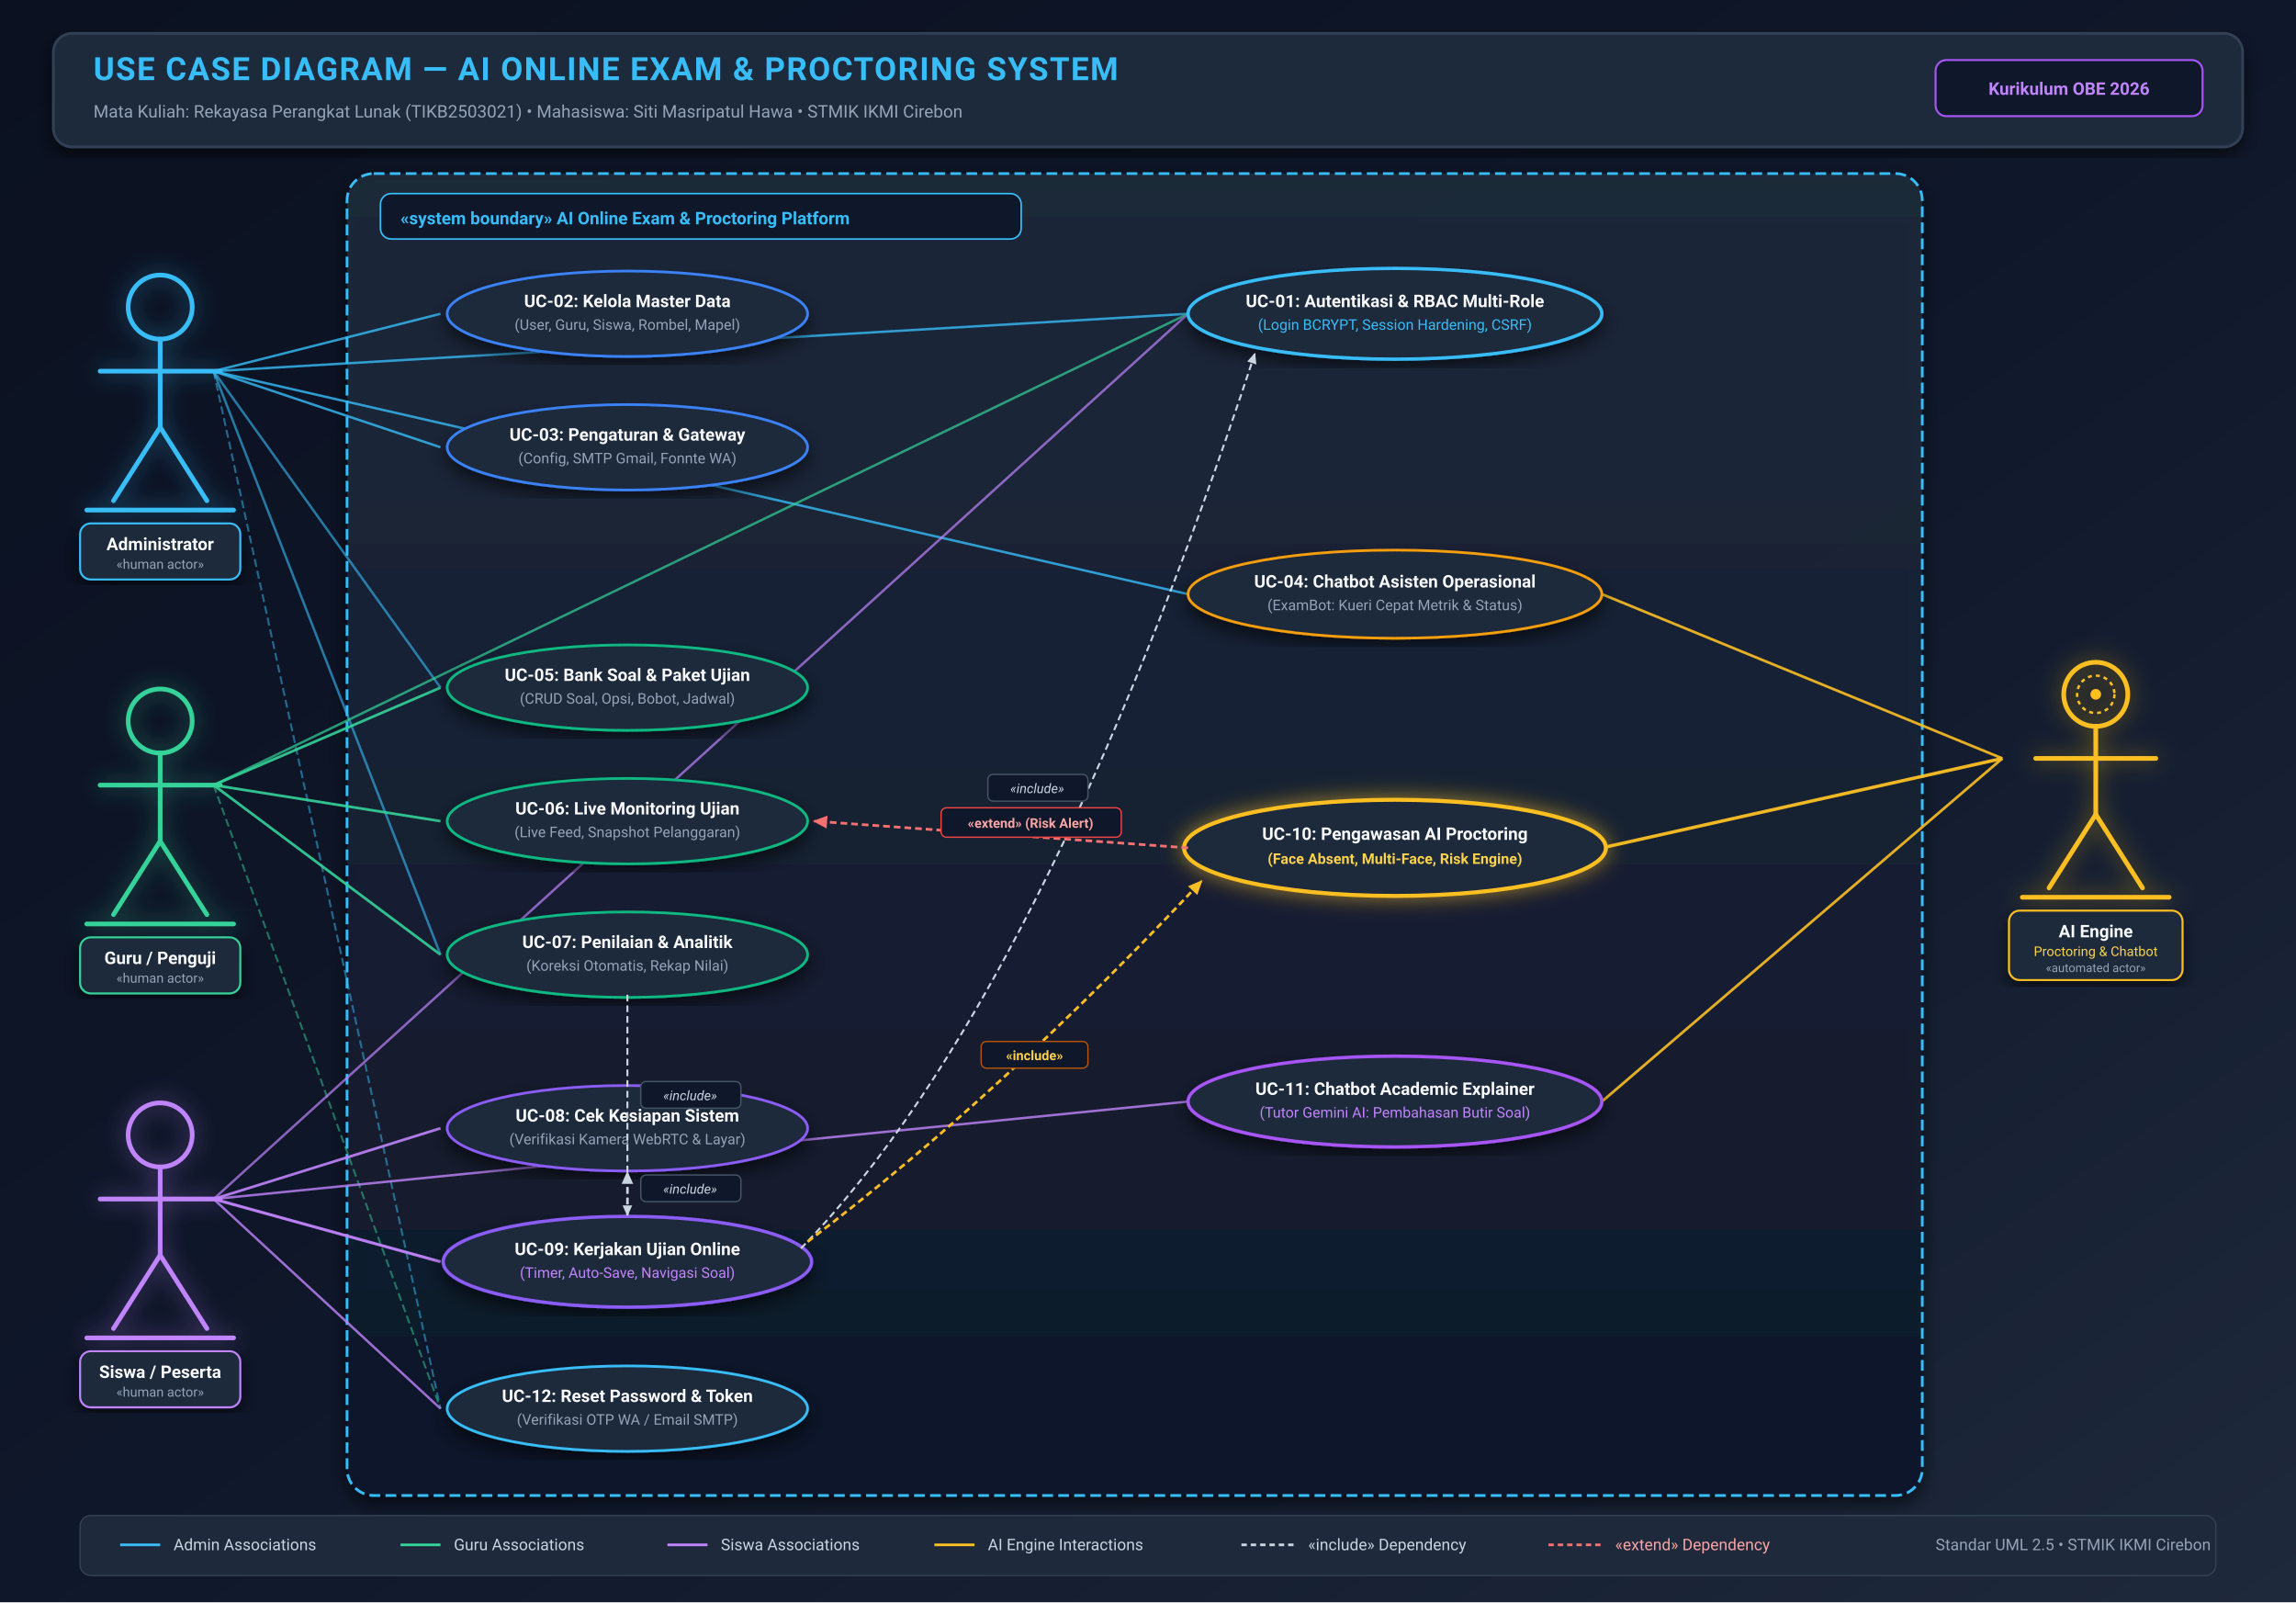
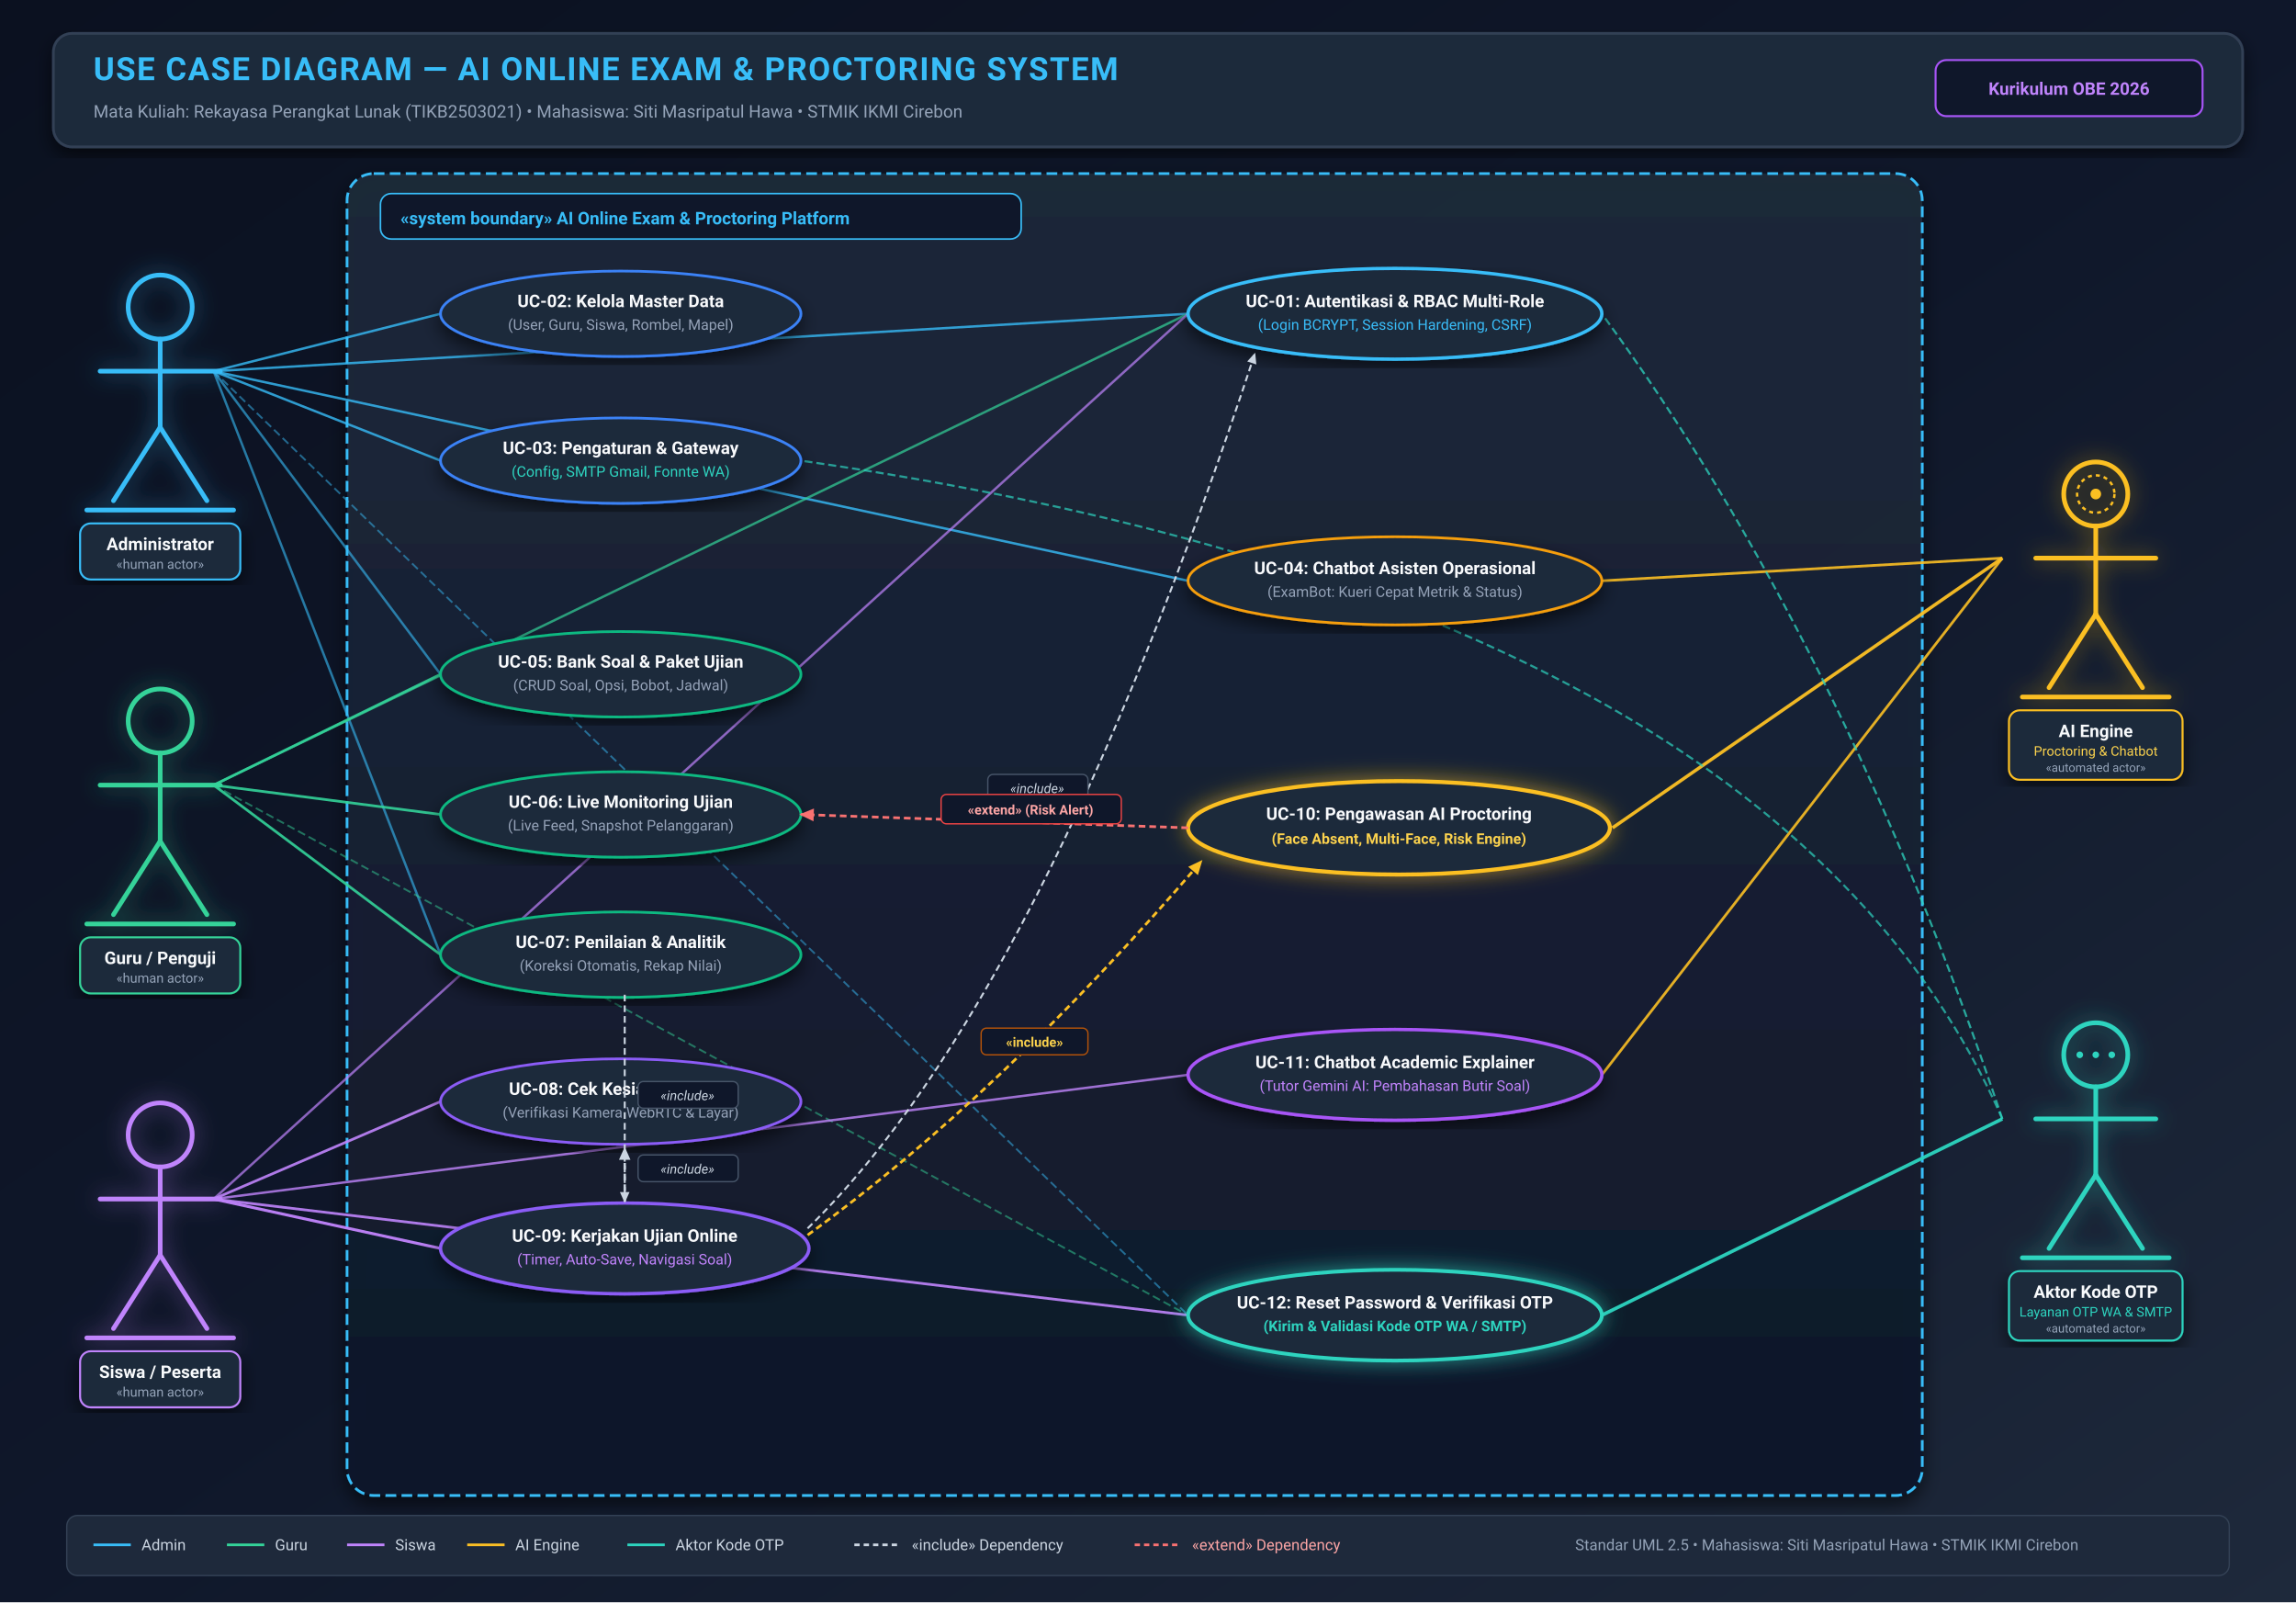
<svg xmlns="http://www.w3.org/2000/svg" viewBox="0 0 1720 1200" width="100%" height="100%" style="background:#0b1120; font-family:'Segoe UI',Roboto,Helvetica,sans-serif;">
  <defs>
    <linearGradient id="bgGrad" x1="0%" y1="0%" x2="100%" y2="100%">
      <stop offset="0%" stop-color="#0b1120" />
      <stop offset="50%" stop-color="#0f172a" />
      <stop offset="100%" stop-color="#1e293b" />
    </linearGradient>
    <linearGradient id="sysGrad" x1="0%" y1="0%" x2="0%" y2="100%">
      <stop offset="0%" stop-color="#1e293b" stop-opacity="0.95" />
      <stop offset="100%" stop-color="#0f172a" stop-opacity="0.98" />
    </linearGradient>
    <filter id="shadow" x="-10%" y="-10%" width="120%" height="120%">
      <feDropShadow dx="0" dy="6" stdDeviation="7" flood-color="#000" flood-opacity="0.6" />
    </filter>
    <filter id="glowPurple" x="-30%" y="-30%" width="160%" height="160%">
      <feDropShadow dx="0" dy="0" stdDeviation="8" flood-color="#c084fc" flood-opacity="0.6" />
    </filter>
    <filter id="glowBlue" x="-30%" y="-30%" width="160%" height="160%">
      <feDropShadow dx="0" dy="0" stdDeviation="8" flood-color="#38bdf8" flood-opacity="0.6" />
    </filter>
    <filter id="glowGreen" x="-30%" y="-30%" width="160%" height="160%">
      <feDropShadow dx="0" dy="0" stdDeviation="8" flood-color="#34d399" flood-opacity="0.6" />
    </filter>
    <filter id="glowAmber" x="-30%" y="-30%" width="160%" height="160%">
      <feDropShadow dx="0" dy="0" stdDeviation="8" flood-color="#fbbf24" flood-opacity="0.6" />
    </filter>
+     <filter id="glowTeal" x="-30%" y="-30%" width="160%" height="160%">
+       <feDropShadow dx="0" dy="0" stdDeviation="8" flood-color="#2dd4bf" flood-opacity="0.65" />
+     </filter>
    <marker id="arrowInclude" viewBox="0 0 10 10" refX="8" refY="5" markerWidth="6" markerHeight="6" orient="auto-start-reverse">
      <path d="M 0 1 L 9 5 L 0 9 z" fill="#cbd5e1" />
    </marker>
    <marker id="arrowExtend" viewBox="0 0 10 10" refX="8" refY="5" markerWidth="6" markerHeight="6" orient="auto-start-reverse">
      <path d="M 0 1 L 9 5 L 0 9 z" fill="#f87171" />
    </marker>
    <marker id="arrowGold" viewBox="0 0 10 10" refX="8" refY="5" markerWidth="6" markerHeight="6" orient="auto-start-reverse">
      <path d="M 0 1 L 9 5 L 0 9 z" fill="#fbbf24" />
+     </marker>
+     <marker id="arrowTeal" viewBox="0 0 10 10" refX="8" refY="5" markerWidth="6" markerHeight="6" orient="auto-start-reverse">
+       <path d="M 0 1 L 9 5 L 0 9 z" fill="#2dd4bf" />
    </marker>
  </defs>
  <rect width="1720" height="1200" fill="url(#bgGrad)" />
  <rect x="40" y="25" width="1640" height="85" rx="14" fill="#1e293b" stroke="#334155" stroke-width="2" filter="url(#shadow)" />
  <text x="70" y="60" fill="#38bdf8" font-size="24" font-weight="bold" letter-spacing="1">USE CASE DIAGRAM — AI ONLINE EXAM &amp; PROCTORING SYSTEM</text>
  <text x="70" y="88" fill="#94a3b8" font-size="13">Mata Kuliah: Rekayasa Perangkat Lunak (TIKB2503021) • Mahasiswa: Siti Masripatul Hawa • STMIK IKMI Cirebon</text>
  <rect x="1450" y="45" width="200" height="42" rx="8" fill="#0f172a" stroke="#a855f7" stroke-width="1.5" />
  <text x="1550" y="71" fill="#c084fc" font-size="13" font-weight="bold" text-anchor="middle">Kurikulum OBE 2026</text>
  <rect x="260" y="130" width="1180" height="990" rx="20" fill="url(#sysGrad)" stroke="#38bdf8" stroke-width="2" stroke-dasharray="8 4" filter="url(#shadow)" />
  <rect x="285" y="145" width="480" height="34" rx="8" fill="#0f172a" stroke="#38bdf8" stroke-width="1.2" />
  <text x="300" y="168" fill="#38bdf8" font-size="13" font-weight="bold">«system boundary» AI Online Exam &amp; Proctoring Platform</text>
  <g transform="translate(50, 190)" filter="url(#glowBlue)">
    <circle cx="70" cy="40" r="24" fill="none" stroke="#38bdf8" stroke-width="3.5" stroke-linecap="round" />
    <line x1="70" y1="64" x2="70" y2="130" stroke="#38bdf8" stroke-width="3.5" stroke-linecap="round" />
    <line x1="25" y1="88" x2="115" y2="88" stroke="#38bdf8" stroke-width="3.5" stroke-linecap="round" />
    <line x1="70" y1="130" x2="35" y2="185" stroke="#38bdf8" stroke-width="3.5" stroke-linecap="round" />
    <line x1="70" y1="130" x2="105" y2="185" stroke="#38bdf8" stroke-width="3.5" stroke-linecap="round" />
    <line x1="15" y1="192" x2="125" y2="192" stroke="#38bdf8" stroke-width="3.5" stroke-linecap="round" />
  </g>
  <g transform="translate(50, 190)">
    <rect x="10" y="202" width="120" height="42" rx="8" fill="#1e293b" stroke="#38bdf8" stroke-width="1.5" filter="url(#shadow)" />
    <text x="70" y="222" fill="#f8fafc" font-size="13" font-weight="bold" text-anchor="middle">Administrator</text>
    <text x="70" y="236" fill="#94a3b8" font-size="10" text-anchor="middle">«human actor»</text>
  </g>
  <g transform="translate(50, 500)" filter="url(#glowGreen)">
    <circle cx="70" cy="40" r="24" fill="none" stroke="#34d399" stroke-width="3.5" stroke-linecap="round" />
    <line x1="70" y1="64" x2="70" y2="130" stroke="#34d399" stroke-width="3.5" stroke-linecap="round" />
    <line x1="25" y1="88" x2="115" y2="88" stroke="#34d399" stroke-width="3.5" stroke-linecap="round" />
    <line x1="70" y1="130" x2="35" y2="185" stroke="#34d399" stroke-width="3.5" stroke-linecap="round" />
    <line x1="70" y1="130" x2="105" y2="185" stroke="#34d399" stroke-width="3.5" stroke-linecap="round" />
    <line x1="15" y1="192" x2="125" y2="192" stroke="#34d399" stroke-width="3.5" stroke-linecap="round" />
  </g>
  <g transform="translate(50, 500)">
    <rect x="10" y="202" width="120" height="42" rx="8" fill="#1e293b" stroke="#34d399" stroke-width="1.5" filter="url(#shadow)" />
    <text x="70" y="222" fill="#f8fafc" font-size="13" font-weight="bold" text-anchor="middle">Guru / Penguji</text>
    <text x="70" y="236" fill="#94a3b8" font-size="10" text-anchor="middle">«human actor»</text>
  </g>
  <g transform="translate(50, 810)" filter="url(#glowPurple)">
    <circle cx="70" cy="40" r="24" fill="none" stroke="#c084fc" stroke-width="3.5" stroke-linecap="round" />
    <line x1="70" y1="64" x2="70" y2="130" stroke="#c084fc" stroke-width="3.5" stroke-linecap="round" />
    <line x1="25" y1="88" x2="115" y2="88" stroke="#c084fc" stroke-width="3.5" stroke-linecap="round" />
    <line x1="70" y1="130" x2="35" y2="185" stroke="#c084fc" stroke-width="3.5" stroke-linecap="round" />
    <line x1="70" y1="130" x2="105" y2="185" stroke="#c084fc" stroke-width="3.5" stroke-linecap="round" />
    <line x1="15" y1="192" x2="125" y2="192" stroke="#c084fc" stroke-width="3.5" stroke-linecap="round" />
  </g>
  <g transform="translate(50, 810)">
    <rect x="10" y="202" width="120" height="42" rx="8" fill="#1e293b" stroke="#c084fc" stroke-width="1.5" filter="url(#shadow)" />
    <text x="70" y="222" fill="#f8fafc" font-size="13" font-weight="bold" text-anchor="middle">Siswa / Peserta</text>
    <text x="70" y="236" fill="#94a3b8" font-size="10" text-anchor="middle">«human actor»</text>
  </g>
-   <g transform="translate(1500, 480)" filter="url(#glowAmber)">
+   <g transform="translate(1500, 330)" filter="url(#glowAmber)">
    <circle cx="70" cy="40" r="24" fill="none" stroke="#fbbf24" stroke-width="3.5" stroke-linecap="round" />
    <circle cx="70" cy="40" r="14" fill="none" stroke="#fbbf24" stroke-width="1.8" stroke-dasharray="3 3" />
    <circle cx="70" cy="40" r="4" fill="#fbbf24" />
    <line x1="70" y1="64" x2="70" y2="130" stroke="#fbbf24" stroke-width="3.5" stroke-linecap="round" />
    <line x1="25" y1="88" x2="115" y2="88" stroke="#fbbf24" stroke-width="3.5" stroke-linecap="round" />
    <line x1="70" y1="130" x2="35" y2="185" stroke="#fbbf24" stroke-width="3.5" stroke-linecap="round" />
    <line x1="70" y1="130" x2="105" y2="185" stroke="#fbbf24" stroke-width="3.5" stroke-linecap="round" />
    <line x1="15" y1="192" x2="125" y2="192" stroke="#fbbf24" stroke-width="3.5" stroke-linecap="round" />
  </g>
-   <g transform="translate(1500, 480)">
+   <g transform="translate(1500, 330)">
    <rect x="5" y="202" width="130" height="52" rx="8" fill="#1e293b" stroke="#fbbf24" stroke-width="1.5" filter="url(#shadow)" />
    <text x="70" y="222" fill="#f8fafc" font-size="13" font-weight="bold" text-anchor="middle">AI Engine</text>
    <text x="70" y="236" fill="#fcd34d" font-size="10" text-anchor="middle">Proctoring &amp; Chatbot</text>
    <text x="70" y="248" fill="#94a3b8" font-size="9" text-anchor="middle">«automated actor»</text>
  </g>
+   <g transform="translate(1500, 750)" filter="url(#glowTeal)">
+     <circle cx="70" cy="40" r="24" fill="none" stroke="#2dd4bf" stroke-width="3.5" stroke-linecap="round" />
+     <circle cx="58" cy="40" r="2.5" fill="#2dd4bf" />
+     <circle cx="70" cy="40" r="2.5" fill="#2dd4bf" />
+     <circle cx="82" cy="40" r="2.5" fill="#2dd4bf" />
+     <line x1="70" y1="64" x2="70" y2="130" stroke="#2dd4bf" stroke-width="3.5" stroke-linecap="round" />
+     <line x1="25" y1="88" x2="115" y2="88" stroke="#2dd4bf" stroke-width="3.5" stroke-linecap="round" />
+     <line x1="70" y1="130" x2="35" y2="185" stroke="#2dd4bf" stroke-width="3.5" stroke-linecap="round" />
+     <line x1="70" y1="130" x2="105" y2="185" stroke="#2dd4bf" stroke-width="3.5" stroke-linecap="round" />
+     <line x1="15" y1="192" x2="125" y2="192" stroke="#2dd4bf" stroke-width="3.5" stroke-linecap="round" />
+   </g>
+   <g transform="translate(1500, 750)">
+     <rect x="5" y="202" width="130" height="52" rx="8" fill="#1e293b" stroke="#2dd4bf" stroke-width="1.5" filter="url(#shadow)" />
+     <text x="70" y="222" fill="#f8fafc" font-size="13" font-weight="bold" text-anchor="middle">Aktor Kode OTP</text>
+     <text x="70" y="236" fill="#2dd4bf" font-size="10" text-anchor="middle">Layanan OTP WA &amp; SMTP</text>
+     <text x="70" y="248" fill="#94a3b8" font-size="9" text-anchor="middle">«automated actor»</text>
+   </g>
  <line x1="160" y1="278" x2="330" y2="235" stroke="#38bdf8" stroke-width="1.8" stroke-opacity="0.8" />
-   <line x1="160" y1="278" x2="330" y2="335" stroke="#38bdf8" stroke-width="1.8" stroke-opacity="0.8" />
+   <line x1="160" y1="278" x2="330" y2="345" stroke="#38bdf8" stroke-width="1.8" stroke-opacity="0.8" />
  <line x1="160" y1="278" x2="890" y2="235" stroke="#38bdf8" stroke-width="1.8" stroke-opacity="0.8" />
-   <line x1="160" y1="278" x2="890" y2="445" stroke="#38bdf8" stroke-width="1.8" stroke-opacity="0.8" />
-   <line x1="160" y1="278" x2="330" y2="515" stroke="#38bdf8" stroke-width="1.8" stroke-opacity="0.6" />
+   <line x1="160" y1="278" x2="890" y2="435" stroke="#38bdf8" stroke-width="1.8" stroke-opacity="0.8" />
+   <line x1="160" y1="278" x2="330" y2="505" stroke="#38bdf8" stroke-width="1.8" stroke-opacity="0.6" />
  <line x1="160" y1="278" x2="330" y2="715" stroke="#38bdf8" stroke-width="1.8" stroke-opacity="0.6" />
-   <line x1="160" y1="278" x2="330" y2="1055" stroke="#38bdf8" stroke-width="1.5" stroke-dasharray="6 3" stroke-opacity="0.5" />
+   <line x1="160" y1="278" x2="890" y2="985" stroke="#38bdf8" stroke-width="1.4" stroke-dasharray="6 3" stroke-opacity="0.5" />
  <line x1="160" y1="588" x2="890" y2="235" stroke="#34d399" stroke-width="1.8" stroke-opacity="0.7" />
-   <line x1="160" y1="588" x2="330" y2="515" stroke="#34d399" stroke-width="2" stroke-opacity="0.9" />
-   <line x1="160" y1="588" x2="330" y2="615" stroke="#34d399" stroke-width="2" stroke-opacity="0.9" />
+   <line x1="160" y1="588" x2="330" y2="505" stroke="#34d399" stroke-width="2" stroke-opacity="0.9" />
+   <line x1="160" y1="588" x2="330" y2="610" stroke="#34d399" stroke-width="2" stroke-opacity="0.9" />
  <line x1="160" y1="588" x2="330" y2="715" stroke="#34d399" stroke-width="2" stroke-opacity="0.9" />
-   <line x1="160" y1="588" x2="330" y2="1055" stroke="#34d399" stroke-width="1.5" stroke-dasharray="6 3" stroke-opacity="0.5" />
+   <line x1="160" y1="588" x2="890" y2="985" stroke="#34d399" stroke-width="1.4" stroke-dasharray="6 3" stroke-opacity="0.5" />
  <line x1="160" y1="898" x2="890" y2="235" stroke="#c084fc" stroke-width="1.8" stroke-opacity="0.7" />
-   <line x1="160" y1="898" x2="330" y2="845" stroke="#c084fc" stroke-width="2" stroke-opacity="0.9" />
-   <line x1="160" y1="898" x2="330" y2="945" stroke="#c084fc" stroke-width="2.2" stroke-opacity="0.95" />
-   <line x1="160" y1="898" x2="890" y2="825" stroke="#c084fc" stroke-width="1.8" stroke-opacity="0.8" />
-   <line x1="160" y1="898" x2="330" y2="1055" stroke="#c084fc" stroke-width="1.8" stroke-opacity="0.8" />
-   <line x1="1500" y1="568" x2="1200" y2="445" stroke="#fbbf24" stroke-width="2" stroke-opacity="0.9" />
-   <line x1="1500" y1="568" x2="1200" y2="635" stroke="#fbbf24" stroke-width="2.5" stroke-opacity="0.95" />
-   <line x1="1500" y1="568" x2="1200" y2="825" stroke="#fbbf24" stroke-width="2" stroke-opacity="0.9" />
+   <line x1="160" y1="898" x2="330" y2="825" stroke="#c084fc" stroke-width="2" stroke-opacity="0.9" />
+   <line x1="160" y1="898" x2="330" y2="935" stroke="#c084fc" stroke-width="2.2" stroke-opacity="0.95" />
+   <line x1="160" y1="898" x2="890" y2="805" stroke="#c084fc" stroke-width="1.8" stroke-opacity="0.8" />
+   <line x1="160" y1="898" x2="890" y2="985" stroke="#c084fc" stroke-width="2" stroke-opacity="0.9" />
+   <line x1="1500" y1="418" x2="1200" y2="435" stroke="#fbbf24" stroke-width="2" stroke-opacity="0.9" />
+   <line x1="1500" y1="418" x2="1208" y2="620" stroke="#fbbf24" stroke-width="2.5" stroke-opacity="0.95" />
+   <line x1="1500" y1="418" x2="1200" y2="805" stroke="#fbbf24" stroke-width="2" stroke-opacity="0.9" />
+   <line x1="1500" y1="838" x2="1200" y2="985" stroke="#2dd4bf" stroke-width="2.6" stroke-opacity="0.95" />
+   <path d="M 1500 838 Q 1330 450 600 345" fill="none" stroke="#2dd4bf" stroke-width="1.6" stroke-dasharray="6 3" stroke-opacity="0.7" />
+   <path d="M 1500 838 Q 1380 480 1200 235" fill="none" stroke="#2dd4bf" stroke-width="1.6" stroke-dasharray="6 3" stroke-opacity="0.75" />
  <g transform="translate(330, 200)" filter="url(#shadow)">
-     <ellipse cx="140" cy="35" rx="135" ry="32" fill="#1e293b" stroke="#3b82f6" stroke-width="2" />
-     <text x="140" y="30" fill="#f8fafc" font-size="13" font-weight="bold" text-anchor="middle">UC-02: Kelola Master Data</text>
-     <text x="140" y="47" fill="#94a3b8" font-size="11" text-anchor="middle">(User, Guru, Siswa, Rombel, Mapel)</text>
-   </g>
-   <g transform="translate(330, 300)" filter="url(#shadow)">
-     <ellipse cx="140" cy="35" rx="135" ry="32" fill="#1e293b" stroke="#3b82f6" stroke-width="2" />
-     <text x="140" y="30" fill="#f8fafc" font-size="13" font-weight="bold" text-anchor="middle">UC-03: Pengaturan &amp; Gateway</text>
-     <text x="140" y="47" fill="#94a3b8" font-size="11" text-anchor="middle">(Config, SMTP Gmail, Fonnte WA)</text>
-   </g>
-   <g transform="translate(330, 480)" filter="url(#shadow)">
-     <ellipse cx="140" cy="35" rx="135" ry="32" fill="#1e293b" stroke="#10b981" stroke-width="2" />
-     <text x="140" y="30" fill="#f8fafc" font-size="13" font-weight="bold" text-anchor="middle">UC-05: Bank Soal &amp; Paket Ujian</text>
-     <text x="140" y="47" fill="#94a3b8" font-size="11" text-anchor="middle">(CRUD Soal, Opsi, Bobot, Jadwal)</text>
-   </g>
-   <g transform="translate(330, 580)" filter="url(#shadow)">
-     <ellipse cx="140" cy="35" rx="135" ry="32" fill="#1e293b" stroke="#10b981" stroke-width="2" />
-     <text x="140" y="30" fill="#f8fafc" font-size="13" font-weight="bold" text-anchor="middle">UC-06: Live Monitoring Ujian</text>
-     <text x="140" y="47" fill="#94a3b8" font-size="11" text-anchor="middle">(Live Feed, Snapshot Pelanggaran)</text>
+     <ellipse cx="135" cy="35" rx="135" ry="32" fill="#1e293b" stroke="#3b82f6" stroke-width="2" />
+     <text x="135" y="30" fill="#f8fafc" font-size="13" font-weight="bold" text-anchor="middle">UC-02: Kelola Master Data</text>
+     <text x="135" y="47" fill="#94a3b8" font-size="11" text-anchor="middle">(User, Guru, Siswa, Rombel, Mapel)</text>
+   </g>
+   <g transform="translate(330, 310)" filter="url(#shadow)">
+     <ellipse cx="135" cy="35" rx="135" ry="32" fill="#1e293b" stroke="#3b82f6" stroke-width="2" />
+     <text x="135" y="30" fill="#f8fafc" font-size="13" font-weight="bold" text-anchor="middle">UC-03: Pengaturan &amp; Gateway</text>
+     <text x="135" y="47" fill="#2dd4bf" font-size="11" text-anchor="middle">(Config, SMTP Gmail, Fonnte WA)</text>
+   </g>
+   <g transform="translate(330, 470)" filter="url(#shadow)">
+     <ellipse cx="135" cy="35" rx="135" ry="32" fill="#1e293b" stroke="#10b981" stroke-width="2" />
+     <text x="135" y="30" fill="#f8fafc" font-size="13" font-weight="bold" text-anchor="middle">UC-05: Bank Soal &amp; Paket Ujian</text>
+     <text x="135" y="47" fill="#94a3b8" font-size="11" text-anchor="middle">(CRUD Soal, Opsi, Bobot, Jadwal)</text>
+   </g>
+   <g transform="translate(330, 575)" filter="url(#shadow)">
+     <ellipse cx="135" cy="35" rx="135" ry="32" fill="#1e293b" stroke="#10b981" stroke-width="2" />
+     <text x="135" y="30" fill="#f8fafc" font-size="13" font-weight="bold" text-anchor="middle">UC-06: Live Monitoring Ujian</text>
+     <text x="135" y="47" fill="#94a3b8" font-size="11" text-anchor="middle">(Live Feed, Snapshot Pelanggaran)</text>
  </g>
  <g transform="translate(330, 680)" filter="url(#shadow)">
-     <ellipse cx="140" cy="35" rx="135" ry="32" fill="#1e293b" stroke="#10b981" stroke-width="2" />
-     <text x="140" y="30" fill="#f8fafc" font-size="13" font-weight="bold" text-anchor="middle">UC-07: Penilaian &amp; Analitik</text>
-     <text x="140" y="47" fill="#94a3b8" font-size="11" text-anchor="middle">(Koreksi Otomatis, Rekap Nilai)</text>
-   </g>
-   <g transform="translate(330, 810)" filter="url(#shadow)">
-     <ellipse cx="140" cy="35" rx="135" ry="32" fill="#1e293b" stroke="#8b5cf6" stroke-width="2" />
-     <text x="140" y="30" fill="#f8fafc" font-size="13" font-weight="bold" text-anchor="middle">UC-08: Cek Kesiapan Sistem</text>
-     <text x="140" y="47" fill="#94a3b8" font-size="11" text-anchor="middle">(Verifikasi Kamera WebRTC &amp; Layar)</text>
-   </g>
-   <g transform="translate(330, 910)" filter="url(#shadow)">
-     <ellipse cx="140" cy="35" rx="138" ry="34" fill="#1e293b" stroke="#8b5cf6" stroke-width="2.5" />
-     <text x="140" y="30" fill="#f8fafc" font-size="13" font-weight="bold" text-anchor="middle">UC-09: Kerjakan Ujian Online</text>
-     <text x="140" y="47" fill="#c084fc" font-size="11" text-anchor="middle">(Timer, Auto-Save, Navigasi Soal)</text>
-   </g>
-   <g transform="translate(330, 1020)" filter="url(#shadow)">
-     <ellipse cx="140" cy="35" rx="135" ry="32" fill="#1e293b" stroke="#38bdf8" stroke-width="2" />
-     <text x="140" y="30" fill="#f8fafc" font-size="13" font-weight="bold" text-anchor="middle">UC-12: Reset Password &amp; Token</text>
-     <text x="140" y="47" fill="#94a3b8" font-size="11" text-anchor="middle">(Verifikasi OTP WA / Email SMTP)</text>
+     <ellipse cx="135" cy="35" rx="135" ry="32" fill="#1e293b" stroke="#10b981" stroke-width="2" />
+     <text x="135" y="30" fill="#f8fafc" font-size="13" font-weight="bold" text-anchor="middle">UC-07: Penilaian &amp; Analitik</text>
+     <text x="135" y="47" fill="#94a3b8" font-size="11" text-anchor="middle">(Koreksi Otomatis, Rekap Nilai)</text>
+   </g>
+   <g transform="translate(330, 790)" filter="url(#shadow)">
+     <ellipse cx="135" cy="35" rx="135" ry="32" fill="#1e293b" stroke="#8b5cf6" stroke-width="2" />
+     <text x="135" y="30" fill="#f8fafc" font-size="13" font-weight="bold" text-anchor="middle">UC-08: Cek Kesiapan Sistem</text>
+     <text x="135" y="47" fill="#94a3b8" font-size="11" text-anchor="middle">(Verifikasi Kamera WebRTC &amp; Layar)</text>
+   </g>
+   <g transform="translate(330, 900)" filter="url(#shadow)">
+     <ellipse cx="138" cy="35" rx="138" ry="34" fill="#1e293b" stroke="#8b5cf6" stroke-width="2.5" />
+     <text x="138" y="30" fill="#f8fafc" font-size="13" font-weight="bold" text-anchor="middle">UC-09: Kerjakan Ujian Online</text>
+     <text x="138" y="47" fill="#c084fc" font-size="11" text-anchor="middle">(Timer, Auto-Save, Navigasi Soal)</text>
  </g>
  <g transform="translate(890, 200)" filter="url(#shadow)">
    <ellipse cx="155" cy="35" rx="155" ry="34" fill="#1e293b" stroke="#38bdf8" stroke-width="2.5" />
    <text x="155" y="30" fill="#f8fafc" font-size="13" font-weight="bold" text-anchor="middle">UC-01: Autentikasi &amp; RBAC Multi-Role</text>
    <text x="155" y="47" fill="#38bdf8" font-size="11" text-anchor="middle">(Login BCRYPT, Session Hardening, CSRF)</text>
  </g>
-   <g transform="translate(890, 410)" filter="url(#shadow)">
+   <g transform="translate(890, 400)" filter="url(#shadow)">
    <ellipse cx="155" cy="35" rx="155" ry="33" fill="#1e293b" stroke="#f59e0b" stroke-width="2" />
    <text x="155" y="30" fill="#f8fafc" font-size="13" font-weight="bold" text-anchor="middle">UC-04: Chatbot Asisten Operasional</text>
    <text x="155" y="47" fill="#94a3b8" font-size="11" text-anchor="middle">(ExamBot: Kueri Cepat Metrik &amp; Status)</text>
  </g>
-   <g transform="translate(890, 600)" filter="url(#glowAmber)">
-     <ellipse cx="155" cy="35" rx="158" ry="36" fill="#1e293b" stroke="#fbbf24" stroke-width="3" />
-     <text x="155" y="29" fill="#f8fafc" font-size="13" font-weight="bold" text-anchor="middle">UC-10: Pengawasan AI Proctoring</text>
-     <text x="155" y="47" fill="#fcd34d" font-size="11" font-weight="600" text-anchor="middle">(Face Absent, Multi-Face, Risk Engine)</text>
-   </g>
-   <g transform="translate(890, 790)" filter="url(#shadow)">
+   <g transform="translate(890, 585)" filter="url(#glowAmber)">
+     <ellipse cx="158" cy="35" rx="158" ry="35" fill="#1e293b" stroke="#fbbf24" stroke-width="3" />
+     <text x="158" y="29" fill="#f8fafc" font-size="13" font-weight="bold" text-anchor="middle">UC-10: Pengawasan AI Proctoring</text>
+     <text x="158" y="47" fill="#fcd34d" font-size="11" font-weight="600" text-anchor="middle">(Face Absent, Multi-Face, Risk Engine)</text>
+   </g>
+   <g transform="translate(890, 770)" filter="url(#shadow)">
    <ellipse cx="155" cy="35" rx="155" ry="34" fill="#1e293b" stroke="#a855f7" stroke-width="2.5" />
    <text x="155" y="30" fill="#f8fafc" font-size="13" font-weight="bold" text-anchor="middle">UC-11: Chatbot Academic Explainer</text>
    <text x="155" y="47" fill="#c084fc" font-size="11" text-anchor="middle">(Tutor Gemini AI: Pembahasan Butir Soal)</text>
  </g>
-   <path d="M 470 910 L 470 878" fill="none" stroke="#cbd5e1" stroke-width="1.8" stroke-dasharray="5 3" marker-end="url(#arrowInclude)" />
-   <rect x="480" y="880" width="75" height="20" rx="4" fill="#0f172a" stroke="#475569" stroke-width="1" />
-   <text x="517" y="894" fill="#cbd5e1" font-size="10" font-style="italic" text-anchor="middle">«include»</text>
-   <path d="M 600 935 Q 780 750 940 265" fill="none" stroke="#cbd5e1" stroke-width="1.5" stroke-dasharray="5 3" marker-end="url(#arrowInclude)" />
+   <g transform="translate(890, 950)" filter="url(#glowTeal)">
+     <ellipse cx="155" cy="35" rx="155" ry="34" fill="#1e293b" stroke="#2dd4bf" stroke-width="2.8" />
+     <text x="155" y="30" fill="#f8fafc" font-size="13" font-weight="bold" text-anchor="middle">UC-12: Reset Password &amp; Verifikasi OTP</text>
+     <text x="155" y="47" fill="#2dd4bf" font-size="11" font-weight="600" text-anchor="middle">(Kirim &amp; Validasi Kode OTP WA / SMTP)</text>
+   </g>
+   <path d="M 468 900 L 468 860" fill="none" stroke="#cbd5e1" stroke-width="1.8" stroke-dasharray="5 3" marker-end="url(#arrowInclude)" />
+   <rect x="478" y="865" width="75" height="20" rx="4" fill="#0f172a" stroke="#475569" stroke-width="1" />
+   <text x="515" y="879" fill="#cbd5e1" font-size="10" font-style="italic" text-anchor="middle">«include»</text>
+   <path d="M 605 920 Q 780 750 940 265" fill="none" stroke="#cbd5e1" stroke-width="1.5" stroke-dasharray="5 3" marker-end="url(#arrowInclude)" />
  <rect x="740" y="580" width="75" height="20" rx="4" fill="#0f172a" stroke="#475569" stroke-width="1" />
  <text x="777" y="594" fill="#cbd5e1" font-size="10" font-style="italic" text-anchor="middle">«include»</text>
-   <path d="M 605 930 Q 750 820 900 660" fill="none" stroke="#fbbf24" stroke-width="2" stroke-dasharray="5 3" marker-end="url(#arrowGold)" />
-   <rect x="735" y="780" width="80" height="20" rx="4" fill="#0f172a" stroke="#b45309" stroke-width="1" />
-   <text x="775" y="794" fill="#fcd34d" font-size="10" font-weight="bold" text-anchor="middle">«include»</text>
-   <path d="M 890 635 L 610 615" fill="none" stroke="#f87171" stroke-width="2" stroke-dasharray="5 3" marker-end="url(#arrowExtend)" />
-   <rect x="705" y="605" width="135" height="22" rx="4" fill="#0f172a" stroke="#ef4444" stroke-width="1" />
-   <text x="772" y="620" fill="#fca5a5" font-size="10" font-weight="bold" text-anchor="middle">«extend» (Risk Alert)</text>
-   <path d="M 470 745 L 470 910" fill="none" stroke="#cbd5e1" stroke-width="1.5" stroke-dasharray="5 3" marker-end="url(#arrowInclude)" />
-   <rect x="480" y="810" width="75" height="20" rx="4" fill="#0f172a" stroke="#475569" stroke-width="1" />
-   <text x="517" y="824" fill="#cbd5e1" font-size="10" font-style="italic" text-anchor="middle">«include»</text>
-   <g transform="translate(60, 1135)">
-     <rect width="1600" height="45" rx="8" fill="#1e293b" stroke="#334155" stroke-width="1" />
-     <line x1="30" y1="22" x2="60" y2="22" stroke="#38bdf8" stroke-width="2" />
-     <text x="70" y="26" fill="#cbd5e1" font-size="12">Admin Associations</text>
-     <line x1="240" y1="22" x2="270" y2="22" stroke="#34d399" stroke-width="2" />
-     <text x="280" y="26" fill="#cbd5e1" font-size="12">Guru Associations</text>
-     <line x1="440" y1="22" x2="470" y2="22" stroke="#c084fc" stroke-width="2" />
-     <text x="480" y="26" fill="#cbd5e1" font-size="12">Siswa Associations</text>
-     <line x1="640" y1="22" x2="670" y2="22" stroke="#fbbf24" stroke-width="2" />
-     <text x="680" y="26" fill="#cbd5e1" font-size="12">AI Engine Interactions</text>
-     <line x1="870" y1="22" x2="910" y2="22" stroke="#cbd5e1" stroke-width="2" stroke-dasharray="4 3" />
-     <text x="920" y="26" fill="#cbd5e1" font-size="12">«include» Dependency</text>
-     <line x1="1100" y1="22" x2="1140" y2="22" stroke="#f87171" stroke-width="2" stroke-dasharray="4 3" />
-     <text x="1150" y="26" fill="#fca5a5" font-size="12">«extend» Dependency</text>
-     <text x="1390" y="26" fill="#94a3b8" font-size="12">Standar UML 2.5 • STMIK IKMI Cirebon</text>
+   <path d="M 605 925 Q 750 820 900 645" fill="none" stroke="#fbbf24" stroke-width="2" stroke-dasharray="5 3" marker-end="url(#arrowGold)" />
+   <rect x="735" y="770" width="80" height="20" rx="4" fill="#0f172a" stroke="#b45309" stroke-width="1" />
+   <text x="775" y="784" fill="#fcd34d" font-size="10" font-weight="bold" text-anchor="middle">«include»</text>
+   <path d="M 890 620 L 600 610" fill="none" stroke="#f87171" stroke-width="2" stroke-dasharray="5 3" marker-end="url(#arrowExtend)" />
+   <rect x="705" y="595" width="135" height="22" rx="4" fill="#0f172a" stroke="#ef4444" stroke-width="1" />
+   <text x="772" y="610" fill="#fca5a5" font-size="10" font-weight="bold" text-anchor="middle">«extend» (Risk Alert)</text>
+   <path d="M 468 745 L 468 900" fill="none" stroke="#cbd5e1" stroke-width="1.5" stroke-dasharray="5 3" marker-end="url(#arrowInclude)" />
+   <rect x="478" y="810" width="75" height="20" rx="4" fill="#0f172a" stroke="#475569" stroke-width="1" />
+   <text x="515" y="824" fill="#cbd5e1" font-size="10" font-style="italic" text-anchor="middle">«include»</text>
+   <g transform="translate(50, 1135)">
+     <rect width="1620" height="45" rx="8" fill="#1e293b" stroke="#334155" stroke-width="1" />
+     <line x1="20" y1="22" x2="48" y2="22" stroke="#38bdf8" stroke-width="2" />
+     <text x="56" y="26" fill="#cbd5e1" font-size="11.5">Admin</text>
+     <line x1="120" y1="22" x2="148" y2="22" stroke="#34d399" stroke-width="2" />
+     <text x="156" y="26" fill="#cbd5e1" font-size="11.5">Guru</text>
+     <line x1="210" y1="22" x2="238" y2="22" stroke="#c084fc" stroke-width="2" />
+     <text x="246" y="26" fill="#cbd5e1" font-size="11.5">Siswa</text>
+     <line x1="300" y1="22" x2="328" y2="22" stroke="#fbbf24" stroke-width="2" />
+     <text x="336" y="26" fill="#cbd5e1" font-size="11.5">AI Engine</text>
+     <line x1="420" y1="22" x2="448" y2="22" stroke="#2dd4bf" stroke-width="2" />
+     <text x="456" y="26" fill="#cbd5e1" font-size="11.5">Aktor Kode OTP</text>
+     <line x1="590" y1="22" x2="625" y2="22" stroke="#cbd5e1" stroke-width="2" stroke-dasharray="4 3" />
+     <text x="633" y="26" fill="#cbd5e1" font-size="11.5">«include» Dependency</text>
+     <line x1="800" y1="22" x2="835" y2="22" stroke="#f87171" stroke-width="2" stroke-dasharray="4 3" />
+     <text x="843" y="26" fill="#fca5a5" font-size="11.5">«extend» Dependency</text>
+     <text x="1130" y="26" fill="#94a3b8" font-size="11.5">Standar UML 2.5 • Mahasiswa: Siti Masripatul Hawa • STMIK IKMI Cirebon</text>
  </g>
</svg>
